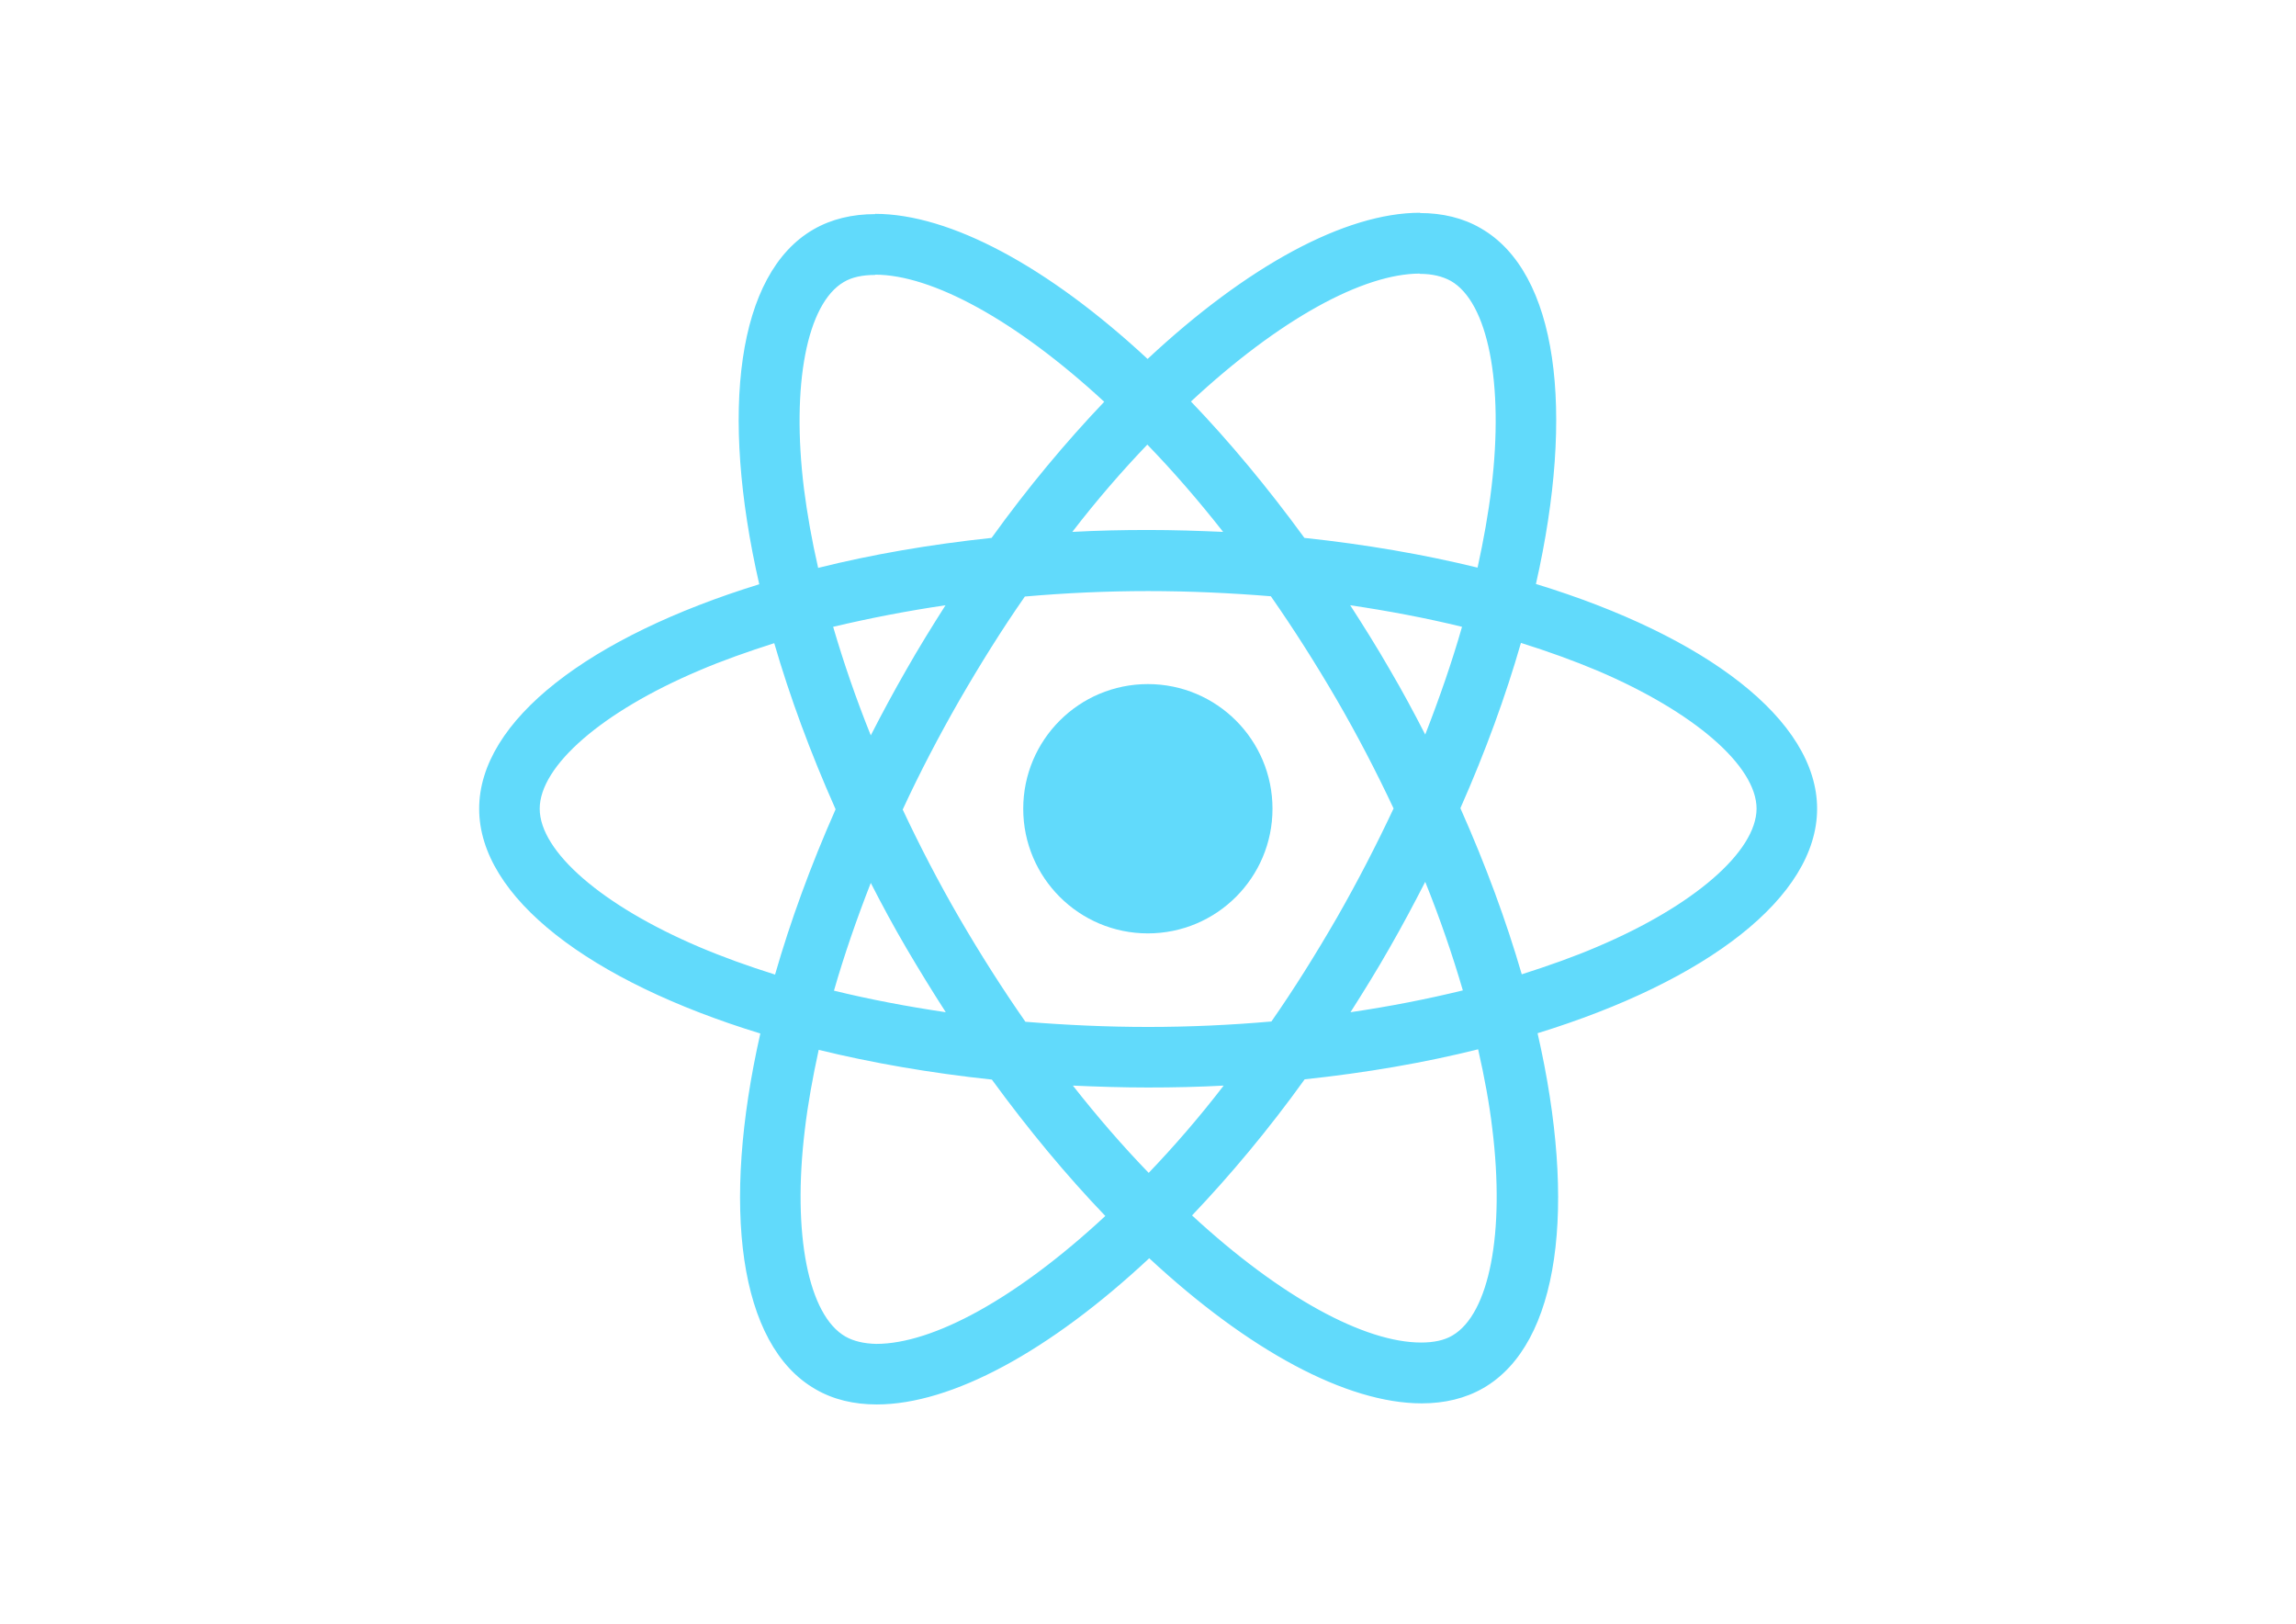
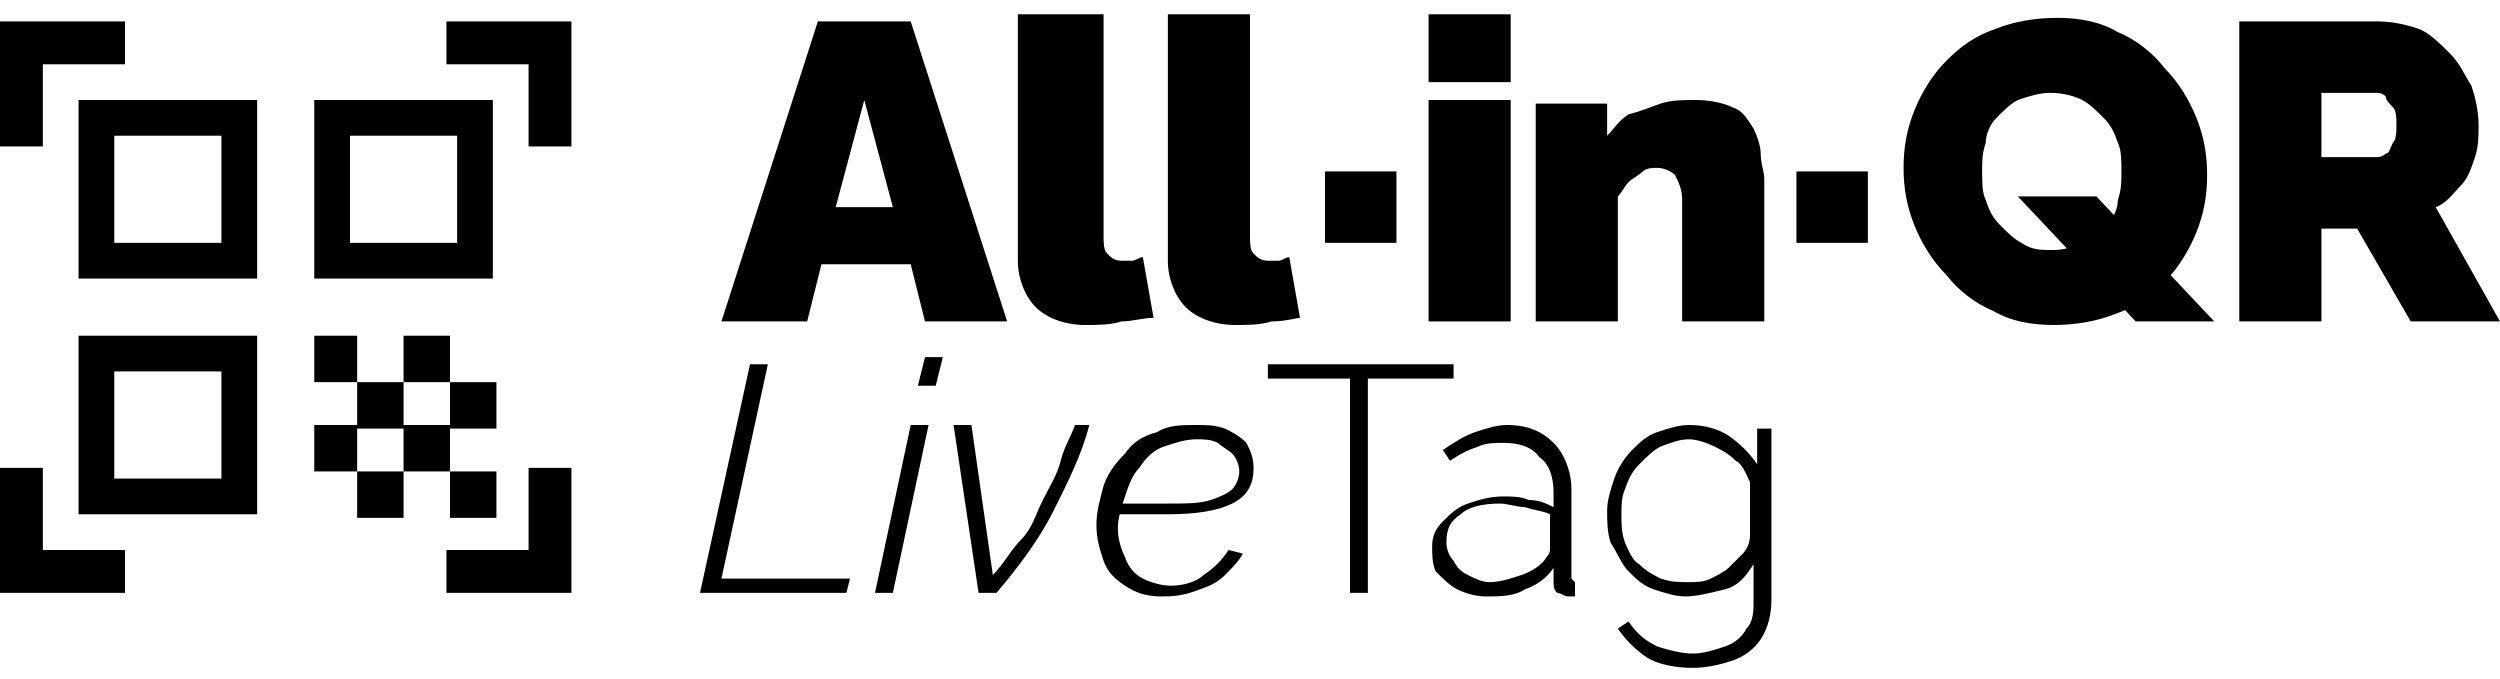
- <svg xmlns="http://www.w3.org/2000/svg" viewBox="0 0 841.9 595.3">
-   <g fill="#61DAFB">
-     <path d="M666.3 296.5c0-32.5-40.7-63.3-103.1-82.4 14.4-63.6 8-114.2-20.2-130.4-6.5-3.8-14.1-5.6-22.4-5.6v22.3c4.6 0 8.3.9 11.4 2.6 13.6 7.8 19.5 37.5 14.9 75.7-1.1 9.4-2.9 19.3-5.1 29.4-19.6-4.8-41-8.5-63.5-10.9-13.5-18.5-27.5-35.3-41.6-50 32.6-30.3 63.2-46.9 84-46.9V78c-27.5 0-63.5 19.6-99.9 53.6-36.4-33.8-72.4-53.2-99.9-53.2v22.3c20.7 0 51.4 16.5 84 46.6-14 14.7-28 31.4-41.3 49.9-22.6 2.4-44 6.1-63.6 11-2.3-10-4-19.7-5.2-29-4.7-38.2 1.1-67.9 14.6-75.8 3-1.8 6.9-2.6 11.5-2.6V78.5c-8.4 0-16 1.8-22.6 5.6-28.1 16.2-34.4 66.7-19.9 130.1-62.2 19.2-102.7 49.9-102.7 82.3 0 32.5 40.7 63.3 103.1 82.4-14.4 63.6-8 114.2 20.2 130.4 6.5 3.8 14.1 5.6 22.5 5.6 27.5 0 63.5-19.6 99.9-53.6 36.4 33.8 72.4 53.2 99.9 53.2 8.4 0 16-1.8 22.6-5.6 28.1-16.2 34.4-66.7 19.9-130.1 62-19.1 102.5-49.9 102.5-82.3zm-130.2-66.7c-3.7 12.9-8.3 26.2-13.5 39.5-4.1-8-8.4-16-13.1-24-4.6-8-9.5-15.8-14.4-23.4 14.2 2.1 27.9 4.7 41 7.9zm-45.8 106.5c-7.8 13.5-15.8 26.3-24.1 38.2-14.9 1.3-30 2-45.2 2-15.1 0-30.2-.7-45-1.9-8.3-11.9-16.4-24.6-24.2-38-7.6-13.1-14.5-26.4-20.8-39.8 6.2-13.4 13.2-26.8 20.7-39.9 7.8-13.5 15.8-26.3 24.1-38.2 14.9-1.3 30-2 45.2-2 15.1 0 30.2.7 45 1.9 8.3 11.9 16.4 24.6 24.2 38 7.6 13.1 14.5 26.4 20.8 39.8-6.3 13.4-13.2 26.8-20.7 39.9zm32.3-13c5.4 13.4 10 26.8 13.8 39.8-13.1 3.2-26.9 5.9-41.2 8 4.9-7.7 9.8-15.6 14.4-23.7 4.6-8 8.9-16.1 13-24.1zM421.2 430c-9.3-9.6-18.6-20.3-27.8-32 9 .4 18.2.7 27.5.7 9.4 0 18.7-.2 27.8-.7-9 11.7-18.3 22.4-27.5 32zm-74.4-58.9c-14.2-2.1-27.9-4.7-41-7.9 3.7-12.9 8.3-26.2 13.5-39.5 4.1 8 8.4 16 13.1 24 4.7 8 9.5 15.8 14.4 23.4zM420.7 163c9.3 9.6 18.6 20.3 27.8 32-9-.4-18.2-.7-27.5-.7-9.4 0-18.7.2-27.8.7 9-11.7 18.3-22.4 27.5-32zm-74 58.9c-4.9 7.7-9.8 15.6-14.4 23.7-4.6 8-8.9 16-13 24-5.4-13.4-10-26.8-13.8-39.8 13.1-3.1 26.9-5.8 41.2-7.9zm-90.5 125.2c-35.4-15.1-58.3-34.9-58.3-50.6 0-15.7 22.9-35.6 58.3-50.6 8.6-3.7 18-7 27.7-10.1 5.7 19.6 13.2 40 22.5 60.9-9.2 20.8-16.6 41.1-22.2 60.6-9.9-3.1-19.3-6.5-28-10.2zM310 490c-13.6-7.8-19.5-37.5-14.9-75.7 1.1-9.4 2.9-19.3 5.1-29.4 19.6 4.8 41 8.5 63.5 10.9 13.5 18.5 27.5 35.3 41.6 50-32.6 30.3-63.2 46.9-84 46.9-4.5-.1-8.3-1-11.3-2.7zm237.2-76.2c4.7 38.2-1.1 67.9-14.6 75.8-3 1.8-6.9 2.6-11.5 2.6-20.7 0-51.4-16.5-84-46.6 14-14.7 28-31.4 41.3-49.9 22.6-2.4 44-6.1 63.6-11 2.3 10.1 4.1 19.8 5.2 29.1zm38.5-66.7c-8.6 3.7-18 7-27.7 10.1-5.7-19.6-13.2-40-22.5-60.9 9.2-20.8 16.6-41.1 22.2-60.6 9.9 3.1 19.3 6.5 28.1 10.2 35.4 15.1 58.3 34.9 58.3 50.6-.1 15.7-23 35.6-58.4 50.6zM320.8 78.4z" />
-     <circle cx="420.9" cy="296.5" r="45.7" />
-     <path d="M520.5 78.1z" />
+ <svg xmlns="http://www.w3.org/2000/svg" version="1.1" id="Calque_1" x="0px" y="0px" viewBox="0 0 70 19" style="enable-background:new 0 0 70 19;" xml:space="preserve">
+   <g>
+     <path d="M22.9,0.6h2.6L28.2,9h-2.3l-0.4-1.6H23L22.6,9h-2.4L22.9,0.6z M25,5.8l-0.8-3l-0.8,3H25z" />
+     <path d="M28.6,0.4h2.3v6.2c0,0.2,0,0.4,0.1,0.5c0.1,0.1,0.2,0.2,0.4,0.2c0.1,0,0.2,0,0.3,0c0.1,0,0.2-0.1,0.3-0.1l0.3,1.7   C32,8.9,31.7,9,31.4,9c-0.3,0.1-0.7,0.1-1,0.1c-0.6,0-1.1-0.2-1.4-0.5c-0.3-0.3-0.5-0.8-0.5-1.3V0.4z" />
+     <path d="M32.8,0.4H35v6.2c0,0.2,0,0.4,0.1,0.5c0.1,0.1,0.2,0.2,0.4,0.2c0.1,0,0.2,0,0.3,0c0.1,0,0.2-0.1,0.3-0.1l0.3,1.7   C36.3,8.9,36,9,35.6,9c-0.3,0.1-0.7,0.1-1,0.1c-0.6,0-1.1-0.2-1.4-0.5c-0.3-0.3-0.5-0.8-0.5-1.3V0.4z" />
+     <path d="M37.1,6.8v-2h2v2H37.1z" />
+     <path d="M40,2.3V0.4h2.3v1.9H40z M40,9V2.8h2.3V9H40z" />
+     <path d="M49.4,9h-2.3V5.6c0-0.3-0.1-0.5-0.2-0.7c-0.1-0.1-0.3-0.2-0.5-0.2c-0.1,0-0.3,0-0.4,0.1c-0.1,0.1-0.3,0.2-0.4,0.3   c-0.1,0.1-0.2,0.3-0.3,0.4V9h-2.3V2.9h2v0.9c0.2-0.2,0.3-0.4,0.6-0.6C46,3.1,46.2,3,46.5,2.9c0.3-0.1,0.6-0.1,1-0.1   c0.4,0,0.8,0.1,1,0.2c0.3,0.1,0.4,0.3,0.6,0.6c0.1,0.2,0.2,0.5,0.2,0.7c0,0.3,0.1,0.5,0.1,0.7V9z" />
+     <path d="M50.3,6.8v-2h2v2H50.3z" />
+     <path d="M57.5,9.1c-0.6,0-1.2-0.1-1.7-0.4c-0.5-0.2-1-0.6-1.3-1c-0.4-0.4-0.7-0.9-0.9-1.4c-0.2-0.5-0.3-1-0.3-1.6   c0-0.6,0.1-1.1,0.3-1.6c0.2-0.5,0.5-1,0.9-1.4c0.4-0.4,0.8-0.7,1.4-0.9c0.5-0.2,1.1-0.3,1.7-0.3c0.6,0,1.2,0.1,1.7,0.4   c0.5,0.2,1,0.6,1.3,1c0.4,0.4,0.7,0.9,0.9,1.4s0.3,1,0.3,1.6c0,0.6-0.1,1.1-0.3,1.6c-0.2,0.5-0.5,1-0.9,1.4   c-0.4,0.4-0.8,0.7-1.4,0.9C58.7,9,58.1,9.1,57.5,9.1z M57.5,7c0.3,0,0.6-0.1,0.9-0.2c0.2-0.1,0.4-0.3,0.6-0.5   c0.2-0.2,0.3-0.5,0.3-0.7c0.1-0.3,0.1-0.5,0.1-0.8c0-0.3,0-0.6-0.1-0.8c-0.1-0.3-0.2-0.5-0.4-0.7c-0.2-0.2-0.4-0.4-0.6-0.5   c-0.2-0.1-0.5-0.2-0.9-0.2c-0.3,0-0.6,0.1-0.9,0.2c-0.2,0.1-0.4,0.3-0.6,0.5c-0.2,0.2-0.3,0.5-0.3,0.7c-0.1,0.3-0.1,0.5-0.1,0.8   c0,0.3,0,0.6,0.1,0.8c0.1,0.3,0.2,0.5,0.4,0.7c0.2,0.2,0.4,0.4,0.6,0.5C56.9,7,57.1,7,57.5,7z M56.5,5.5h2.2L62,9h-2.2L56.5,5.5z" />
+     <path d="M62.7,9V0.6h3.9c0.4,0,0.8,0.1,1.1,0.2s0.6,0.4,0.9,0.7c0.3,0.3,0.4,0.6,0.6,0.9c0.1,0.3,0.2,0.7,0.2,1.1   c0,0.3,0,0.6-0.1,0.9c-0.1,0.3-0.2,0.6-0.4,0.8c-0.2,0.2-0.4,0.5-0.7,0.6L70,9h-2.5L66,6.4H65V9H62.7z M65,4.4h1.5   c0.1,0,0.2,0,0.3-0.1C66.9,4.3,66.9,4.2,67,4c0.1-0.1,0.1-0.3,0.1-0.5c0-0.2,0-0.4-0.1-0.5c-0.1-0.1-0.2-0.2-0.2-0.3   c-0.1-0.1-0.2-0.1-0.3-0.1H65V4.4z" />
  </g>
+   <g>
+     <path d="M21,10.2h0.5l-1.3,6h3.6l-0.1,0.4h-4.1L21,10.2z" />
+     <path d="M25.5,11.9h0.5l-1,4.7h-0.5L25.5,11.9z M25.9,10h0.5l-0.2,0.8h-0.5L25.9,10z" />
+     <path d="M26.7,11.9h0.5l0.6,4.2c0.3-0.3,0.5-0.7,0.8-1s0.4-0.7,0.6-1.1c0.2-0.4,0.4-0.7,0.5-1.1c0.1-0.4,0.3-0.7,0.4-1h0.4   c-0.2,0.8-0.6,1.6-1,2.4c-0.4,0.8-1,1.6-1.6,2.3h-0.5L26.7,11.9z" />
+     <path d="M32.5,16.7c-0.4,0-0.7-0.1-1-0.3c-0.3-0.2-0.5-0.4-0.6-0.7c-0.1-0.3-0.2-0.6-0.2-1c0-0.4,0.1-0.7,0.2-1.1   c0.1-0.3,0.3-0.6,0.6-0.9c0.2-0.3,0.5-0.5,0.9-0.6c0.3-0.2,0.7-0.2,1.1-0.2c0.3,0,0.5,0,0.8,0.1c0.2,0.1,0.4,0.2,0.6,0.4   c0.1,0.2,0.2,0.4,0.2,0.7c0,0.5-0.2,0.8-0.6,1c-0.4,0.2-1,0.3-1.8,0.3c-0.2,0-0.4,0-0.7,0c-0.2,0-0.5,0-0.8,0l0.1-0.3   c0.3,0,0.6,0,0.8,0c0.2,0,0.4,0,0.6,0c0.5,0,0.9,0,1.2-0.1c0.3-0.1,0.5-0.2,0.6-0.3c0.1-0.1,0.2-0.3,0.2-0.5c0-0.2-0.1-0.4-0.2-0.5   c-0.1-0.1-0.3-0.2-0.4-0.3c-0.2-0.1-0.4-0.1-0.6-0.1c-0.3,0-0.6,0.1-0.9,0.2c-0.3,0.1-0.5,0.3-0.7,0.6c-0.2,0.2-0.3,0.5-0.4,0.8   c-0.1,0.3-0.2,0.6-0.2,0.9c0,0.3,0.1,0.6,0.2,0.8c0.1,0.3,0.3,0.5,0.5,0.6c0.2,0.1,0.5,0.2,0.8,0.2c0.3,0,0.7-0.1,0.9-0.3   c0.3-0.2,0.5-0.4,0.7-0.7l0.4,0.1c-0.1,0.2-0.3,0.4-0.5,0.6c-0.2,0.2-0.4,0.3-0.7,0.4C33.1,16.7,32.8,16.7,32.5,16.7z" />
+     <path d="M40.6,10.6h-2.3v6h-0.5v-6h-2.3v-0.4h5.2V10.6z" />
+     <path d="M40.1,15.3c0-0.3,0.1-0.5,0.3-0.7c0.2-0.2,0.4-0.4,0.7-0.5c0.3-0.1,0.6-0.2,1-0.2c0.2,0,0.5,0,0.7,0.1   c0.3,0,0.5,0.1,0.7,0.2v-0.4c0-0.4-0.1-0.8-0.4-1c-0.2-0.3-0.6-0.4-1-0.4c-0.2,0-0.5,0-0.7,0.1c-0.3,0.1-0.5,0.2-0.8,0.4l-0.2-0.3   c0.3-0.2,0.6-0.4,0.9-0.5c0.3-0.1,0.6-0.2,0.9-0.2c0.6,0,1,0.2,1.3,0.5c0.3,0.3,0.5,0.8,0.5,1.3V16c0,0.1,0,0.1,0,0.2   c0,0,0.1,0.1,0.1,0.1v0.4c-0.1,0-0.1,0-0.1,0c0,0-0.1,0-0.1,0c-0.1,0-0.2-0.1-0.3-0.1c-0.1-0.1-0.1-0.2-0.1-0.3v-0.4   c-0.2,0.3-0.5,0.5-0.8,0.6c-0.3,0.2-0.7,0.2-1.1,0.2c-0.3,0-0.6-0.1-0.8-0.2c-0.2-0.1-0.4-0.3-0.6-0.5   C40.1,15.8,40.1,15.5,40.1,15.3z M43.3,15.6c0.1-0.1,0.1-0.2,0.1-0.2s0-0.1,0-0.2v-0.8c-0.2-0.1-0.4-0.1-0.7-0.2   c-0.2,0-0.5-0.1-0.7-0.1c-0.5,0-0.9,0.1-1.1,0.3c-0.3,0.2-0.4,0.4-0.4,0.8c0,0.2,0.1,0.4,0.2,0.5c0.1,0.2,0.2,0.3,0.4,0.4   c0.2,0.1,0.4,0.2,0.6,0.2c0.3,0,0.6-0.1,0.9-0.2C42.9,16,43.2,15.8,43.3,15.6z" />
+     <path d="M47.2,16.7c-0.3,0-0.6-0.1-0.9-0.2c-0.3-0.1-0.5-0.3-0.7-0.5c-0.2-0.2-0.3-0.5-0.5-0.8C45,14.9,45,14.6,45,14.3   c0-0.3,0.1-0.6,0.2-0.9c0.1-0.3,0.3-0.6,0.5-0.8c0.2-0.2,0.4-0.4,0.7-0.5c0.3-0.1,0.6-0.2,0.9-0.2c0.4,0,0.8,0.1,1.1,0.3   c0.3,0.2,0.6,0.5,0.8,0.8v-1h0.4v4.8c0,0.4-0.1,0.8-0.3,1.1c-0.2,0.3-0.5,0.5-0.8,0.6c-0.3,0.1-0.7,0.2-1.1,0.2   c-0.5,0-1-0.1-1.3-0.3c-0.3-0.2-0.6-0.5-0.8-0.8l0.3-0.2c0.2,0.3,0.4,0.5,0.8,0.7c0.3,0.1,0.7,0.2,1,0.2c0.3,0,0.6-0.1,0.9-0.2   c0.3-0.1,0.5-0.3,0.6-0.5c0.2-0.2,0.2-0.5,0.2-0.8v-1c-0.2,0.3-0.4,0.6-0.8,0.7C47.9,16.6,47.5,16.7,47.2,16.7z M47.3,16.3   c0.2,0,0.4,0,0.6-0.1c0.2-0.1,0.4-0.2,0.5-0.3s0.3-0.3,0.4-0.4S49,15.2,49,15v-1.5c-0.1-0.2-0.2-0.5-0.4-0.6   c-0.2-0.2-0.4-0.3-0.6-0.4c-0.2-0.1-0.5-0.2-0.7-0.2c-0.3,0-0.5,0.1-0.8,0.2c-0.2,0.1-0.4,0.3-0.6,0.5c-0.2,0.2-0.3,0.4-0.4,0.7   c-0.1,0.2-0.1,0.5-0.1,0.7c0,0.3,0,0.5,0.1,0.8c0.1,0.2,0.2,0.5,0.4,0.6c0.2,0.2,0.4,0.3,0.6,0.4C46.8,16.3,47,16.3,47.3,16.3z" />
+   </g>
+   <path d="M0,4.1V0.6h3.5v1.2H1.2v2.3H0z M0,16.6v-3.5h1.2v2.3h2.3v1.2H0z M12.5,16.6v-1.2h2.3v-2.3H16v3.5H12.5z M14.8,4.1V1.8h-2.3  V0.6H16v3.5H14.8z M12.6,13.2h1.3v1.3h-1.3V13.2z M12.6,10.7h1.3v1.3h-1.3V10.7z M11.3,11.9h1.3v1.3h-1.3V11.9z M10,13.2h1.3v1.3H10  V13.2z M8.8,11.9H10v1.3H8.8V11.9z M11.3,9.4h1.3v1.3h-1.3V9.4z M10,10.7h1.3v1.3H10V10.7z M8.8,9.4H10v1.3H8.8V9.4z M13.8,2.8v5h-5  v-5H13.8z M7.2,9.4v5h-5v-5H7.2z M7.2,2.8v5h-5v-5H7.2z M6.2,13.4v-3h-3v3H6.2z M6.2,6.8v-3h-3v3H6.2z M12.8,6.8v-3h-3v3H12.8z" />
</svg>
